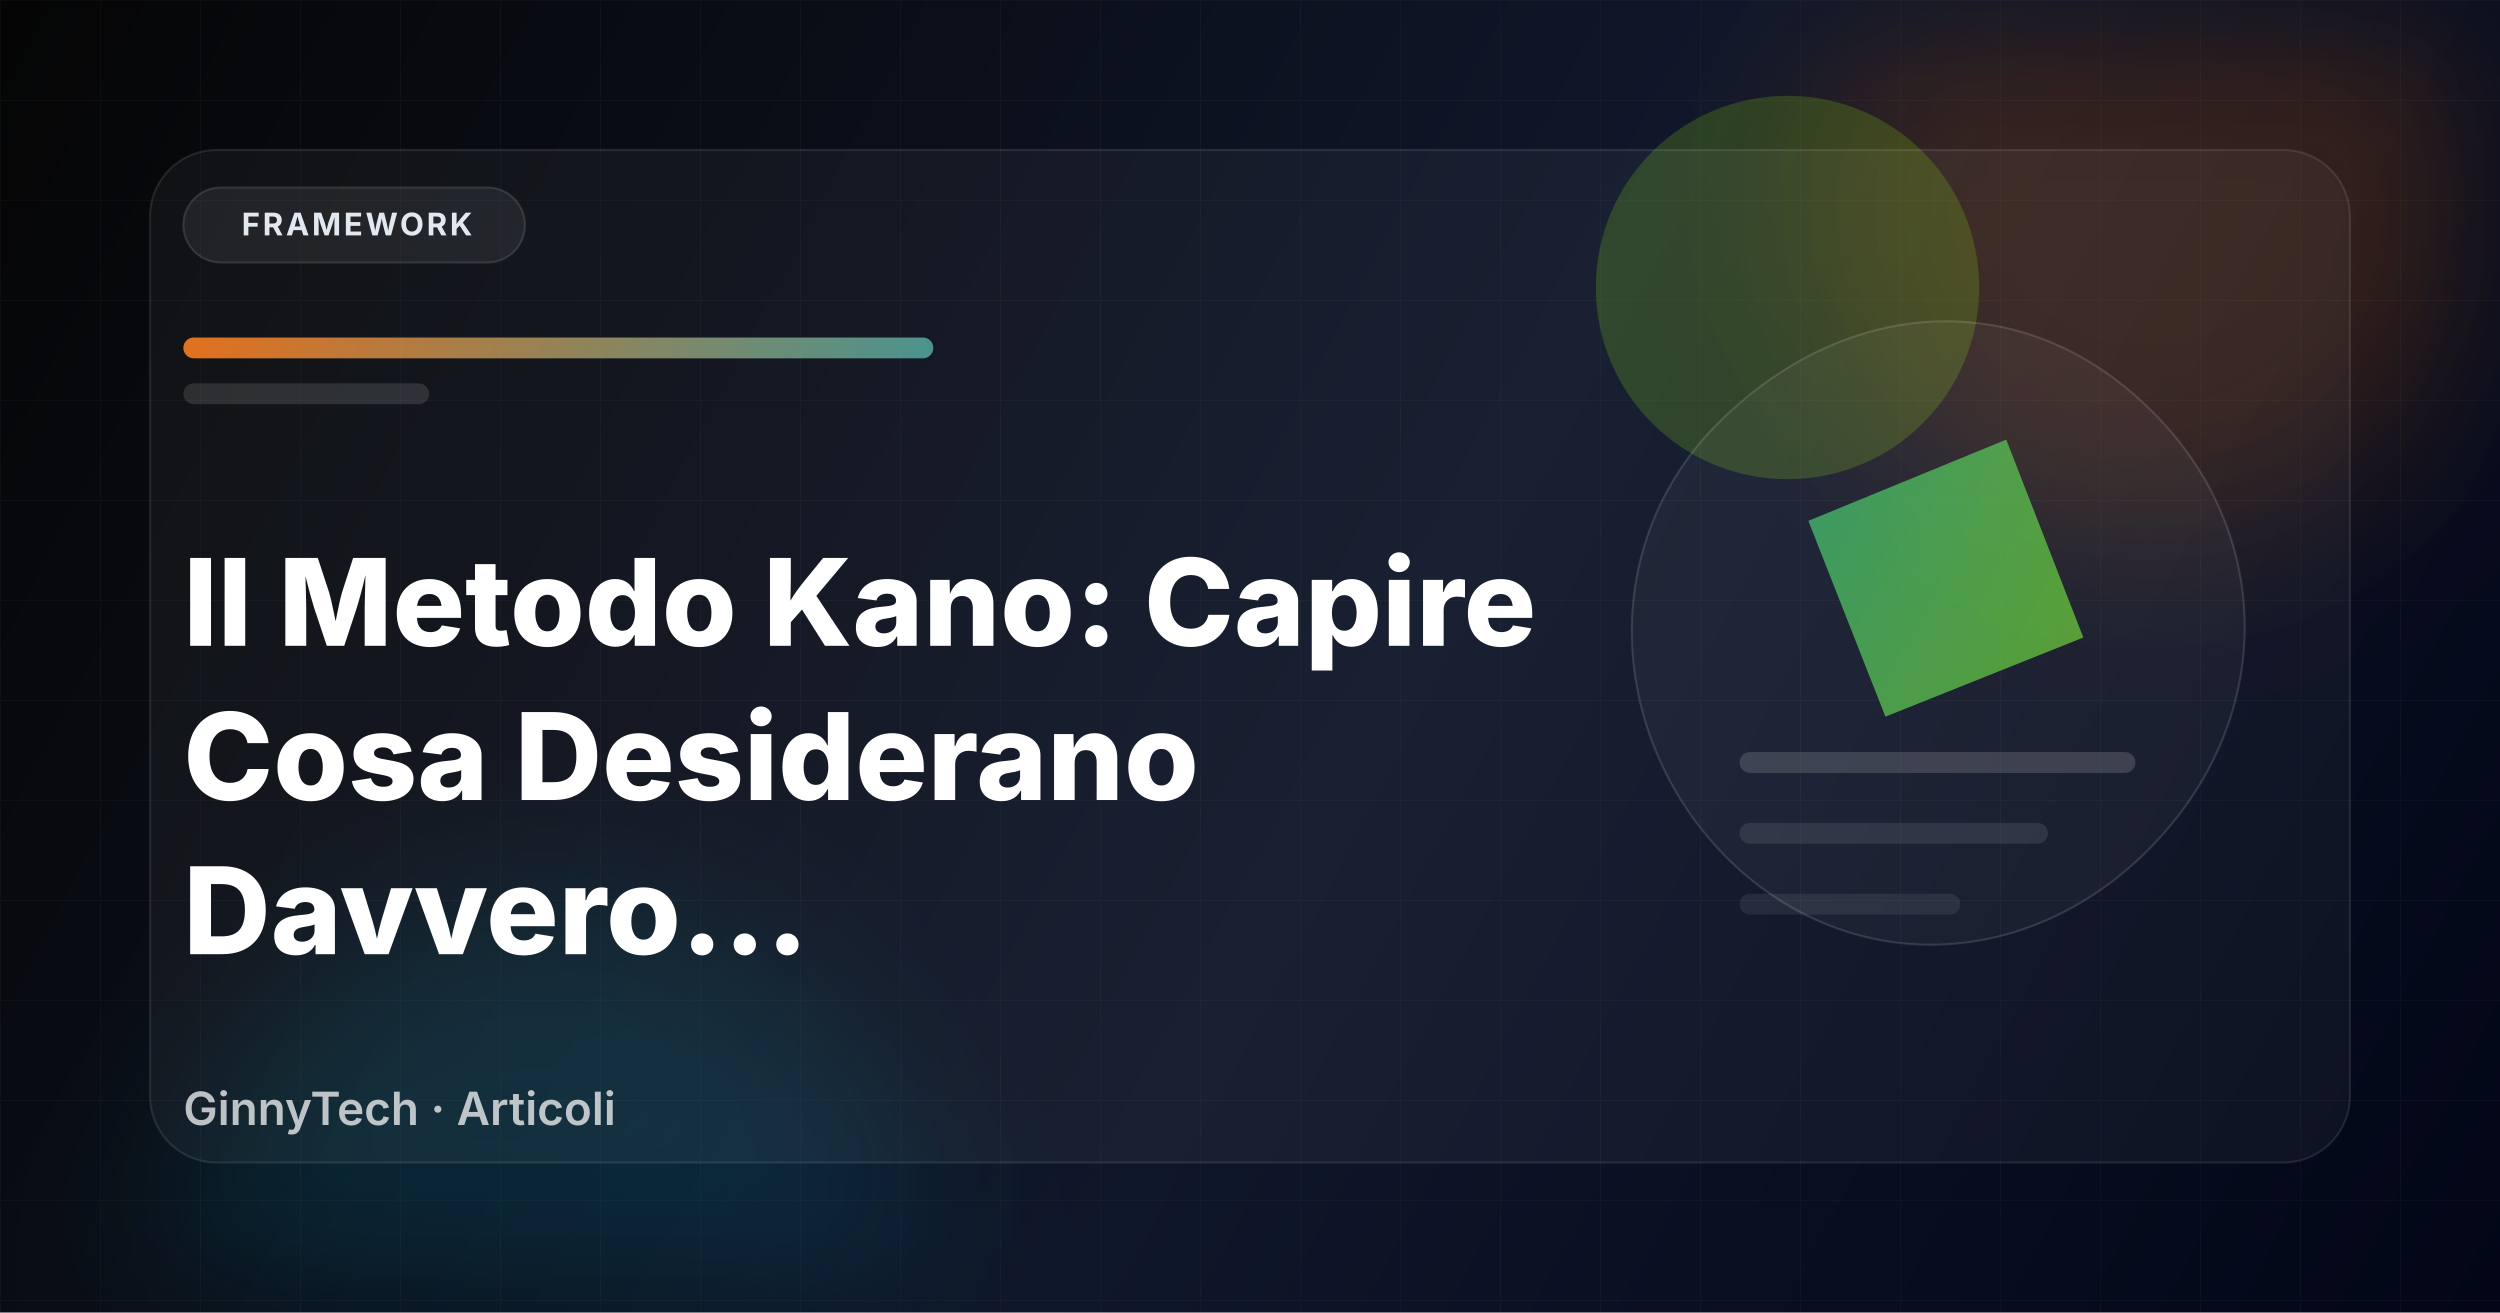
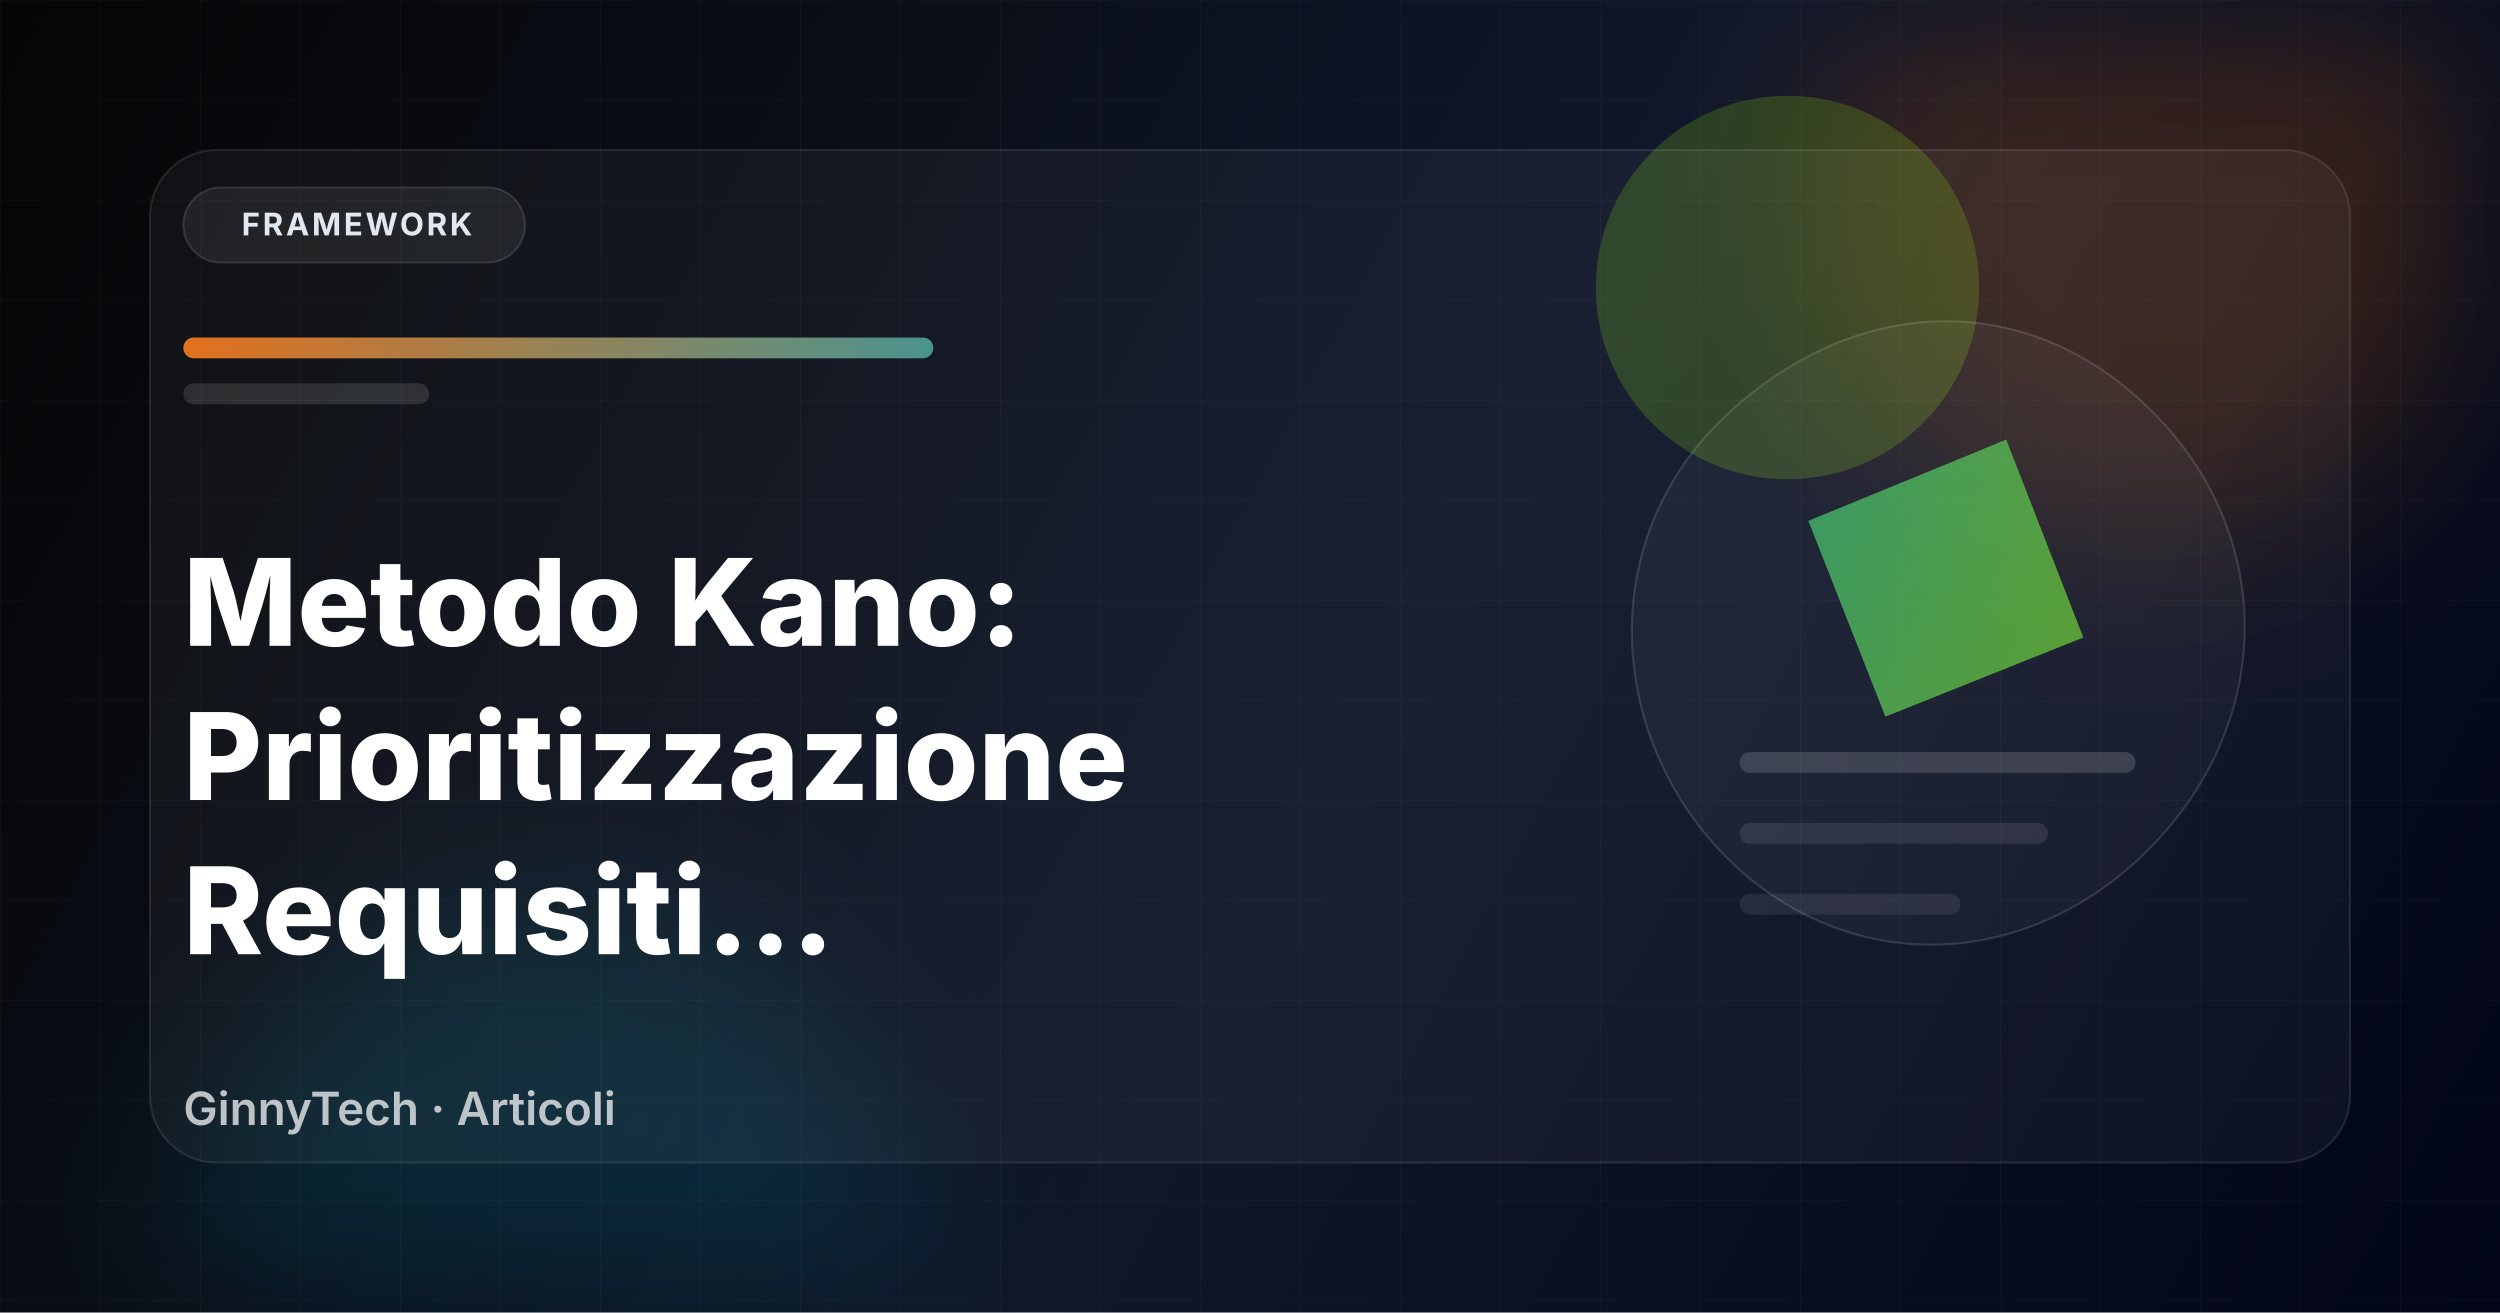
<svg xmlns="http://www.w3.org/2000/svg" width="1200" height="630" viewBox="0 0 1200 630" fill="none">
  <defs>
    <linearGradient id="bg" x1="0" y1="0" x2="1200" y2="630" gradientUnits="userSpaceOnUse">
      <stop offset="0" stop-color="#050505" />
      <stop offset="0.55" stop-color="#0f172a" />
      <stop offset="1" stop-color="#020617" />
    </linearGradient>
    <linearGradient id="accent" x1="110" y1="80" x2="980" y2="540" gradientUnits="userSpaceOnUse">
      <stop offset="0" stop-color="#f97316" stop-opacity="0.95" />
      <stop offset="0.5" stop-color="#06b6d4" stop-opacity="0.88" />
      <stop offset="1" stop-color="#84cc16" stop-opacity="0.9" />
    </linearGradient>
    <filter id="blur" x="-40%" y="-40%" width="180%" height="180%">
      <feGaussianBlur stdDeviation="42" />
    </filter>
    <pattern id="grid" width="48" height="48" patternUnits="userSpaceOnUse">
      <path d="M48 0H0V48" stroke="rgba(255,255,255,0.08)" stroke-width="1" />
    </pattern>
  </defs>
  <rect width="1200" height="630" fill="url(#bg)" />
  <rect width="1200" height="630" fill="url(#grid)" opacity="0.35" />
  <circle cx="1030" cy="96" r="162" fill="#f97316" fill-opacity="0.18" filter="url(#blur)" />
  <circle cx="260" cy="610" r="180" fill="#06b6d4" fill-opacity="0.14" filter="url(#blur)" />
  <circle cx="858" cy="138" r="92" fill="#84cc16" fill-opacity="0.22" />
  <rect x="72" y="72" width="1056" height="486" rx="32" fill="rgba(255,255,255,0.04)" stroke="rgba(255,255,255,0.10)" />
  <rect x="88" y="90" width="164" height="36" rx="18" fill="rgba(255,255,255,0.07)" stroke="rgba(255,255,255,0.12)" />
  <text x="116" y="113" font-family="Inter, Arial, sans-serif" font-size="15" font-weight="700" letter-spacing="1.3" fill="#e2e8f0">FRAMEWORK</text>
  <rect x="88" y="162" width="360" height="10" rx="5" fill="url(#accent)" />
  <rect x="88" y="184" width="118" height="10" rx="5" fill="rgba(255,255,255,0.12)" />
-   <text x="88" y="310" font-family="Inter, Arial, sans-serif" font-size="58" font-weight="800" fill="#ffffff">Il Metodo Kano: Capire</text>
-   <text x="88" y="384" font-family="Inter, Arial, sans-serif" font-size="58" font-weight="800" fill="#ffffff">Cosa Desiderano</text>
-   <text x="88" y="458" font-family="Inter, Arial, sans-serif" font-size="58" font-weight="800" fill="#ffffff">Davvero...</text>
+   <text x="88" y="310" font-family="Inter, Arial, sans-serif" font-size="58" font-weight="800" fill="#ffffff">Metodo Kano:</text>
+   <text x="88" y="384" font-family="Inter, Arial, sans-serif" font-size="58" font-weight="800" fill="#ffffff">Prioritizzazione</text>
+   <text x="88" y="458" font-family="Inter, Arial, sans-serif" font-size="58" font-weight="800" fill="#ffffff">Requisiti...</text>
  <text x="88" y="540" font-family="Inter, Arial, sans-serif" font-size="22" font-weight="600" fill="rgba(255,255,255,0.72)">GinnyTech · Articoli</text>
  <g opacity="0.95">
    <path d="M820 208C880 144 964 136 1025 190C1088 245 1095 332 1042 396C988 461 902 473 839 421C776 368 762 272 820 208Z" fill="rgba(255,255,255,0.04)" stroke="rgba(255,255,255,0.14)" />
    <path d="M868 250L963 211L1000 306L905 344L868 250Z" fill="url(#accent)" fill-opacity="0.88" />
    <path d="M840 366L1020 366" stroke="rgba(255,255,255,0.16)" stroke-width="10" stroke-linecap="round" />
    <path d="M840 400L978 400" stroke="rgba(255,255,255,0.1)" stroke-width="10" stroke-linecap="round" />
    <path d="M840 434L936 434" stroke="rgba(255,255,255,0.08)" stroke-width="10" stroke-linecap="round" />
  </g>
</svg>
